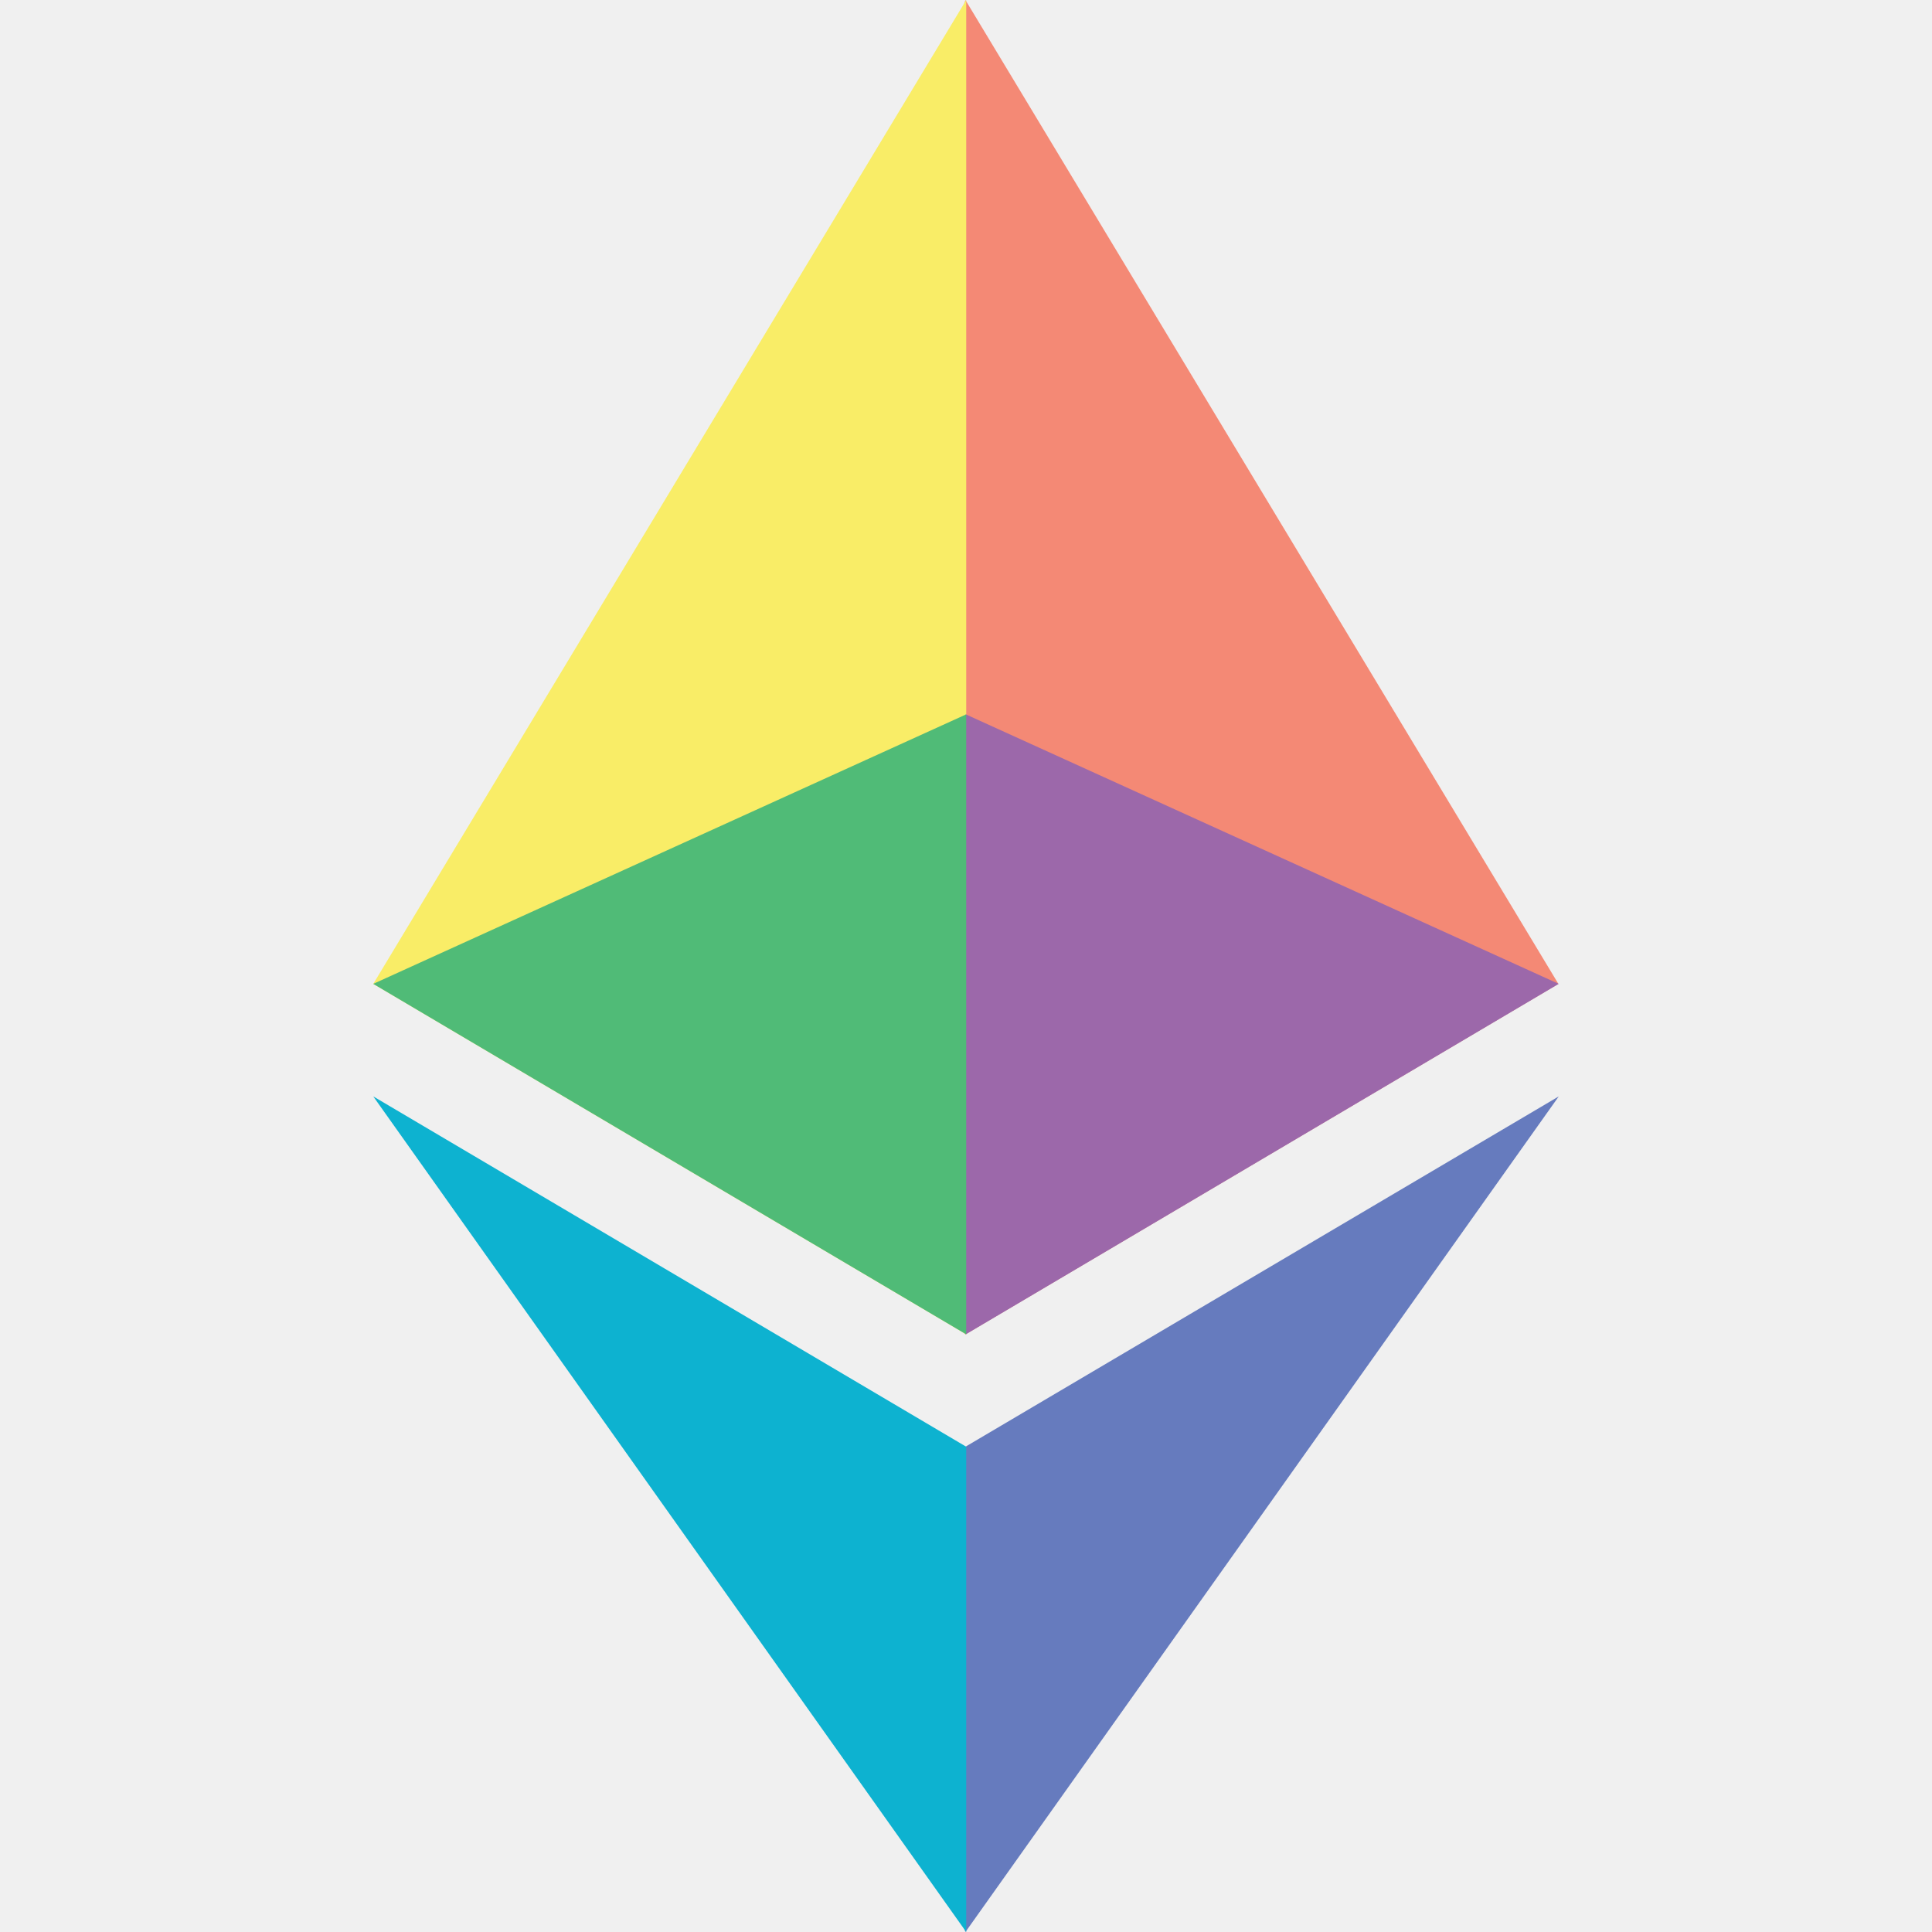
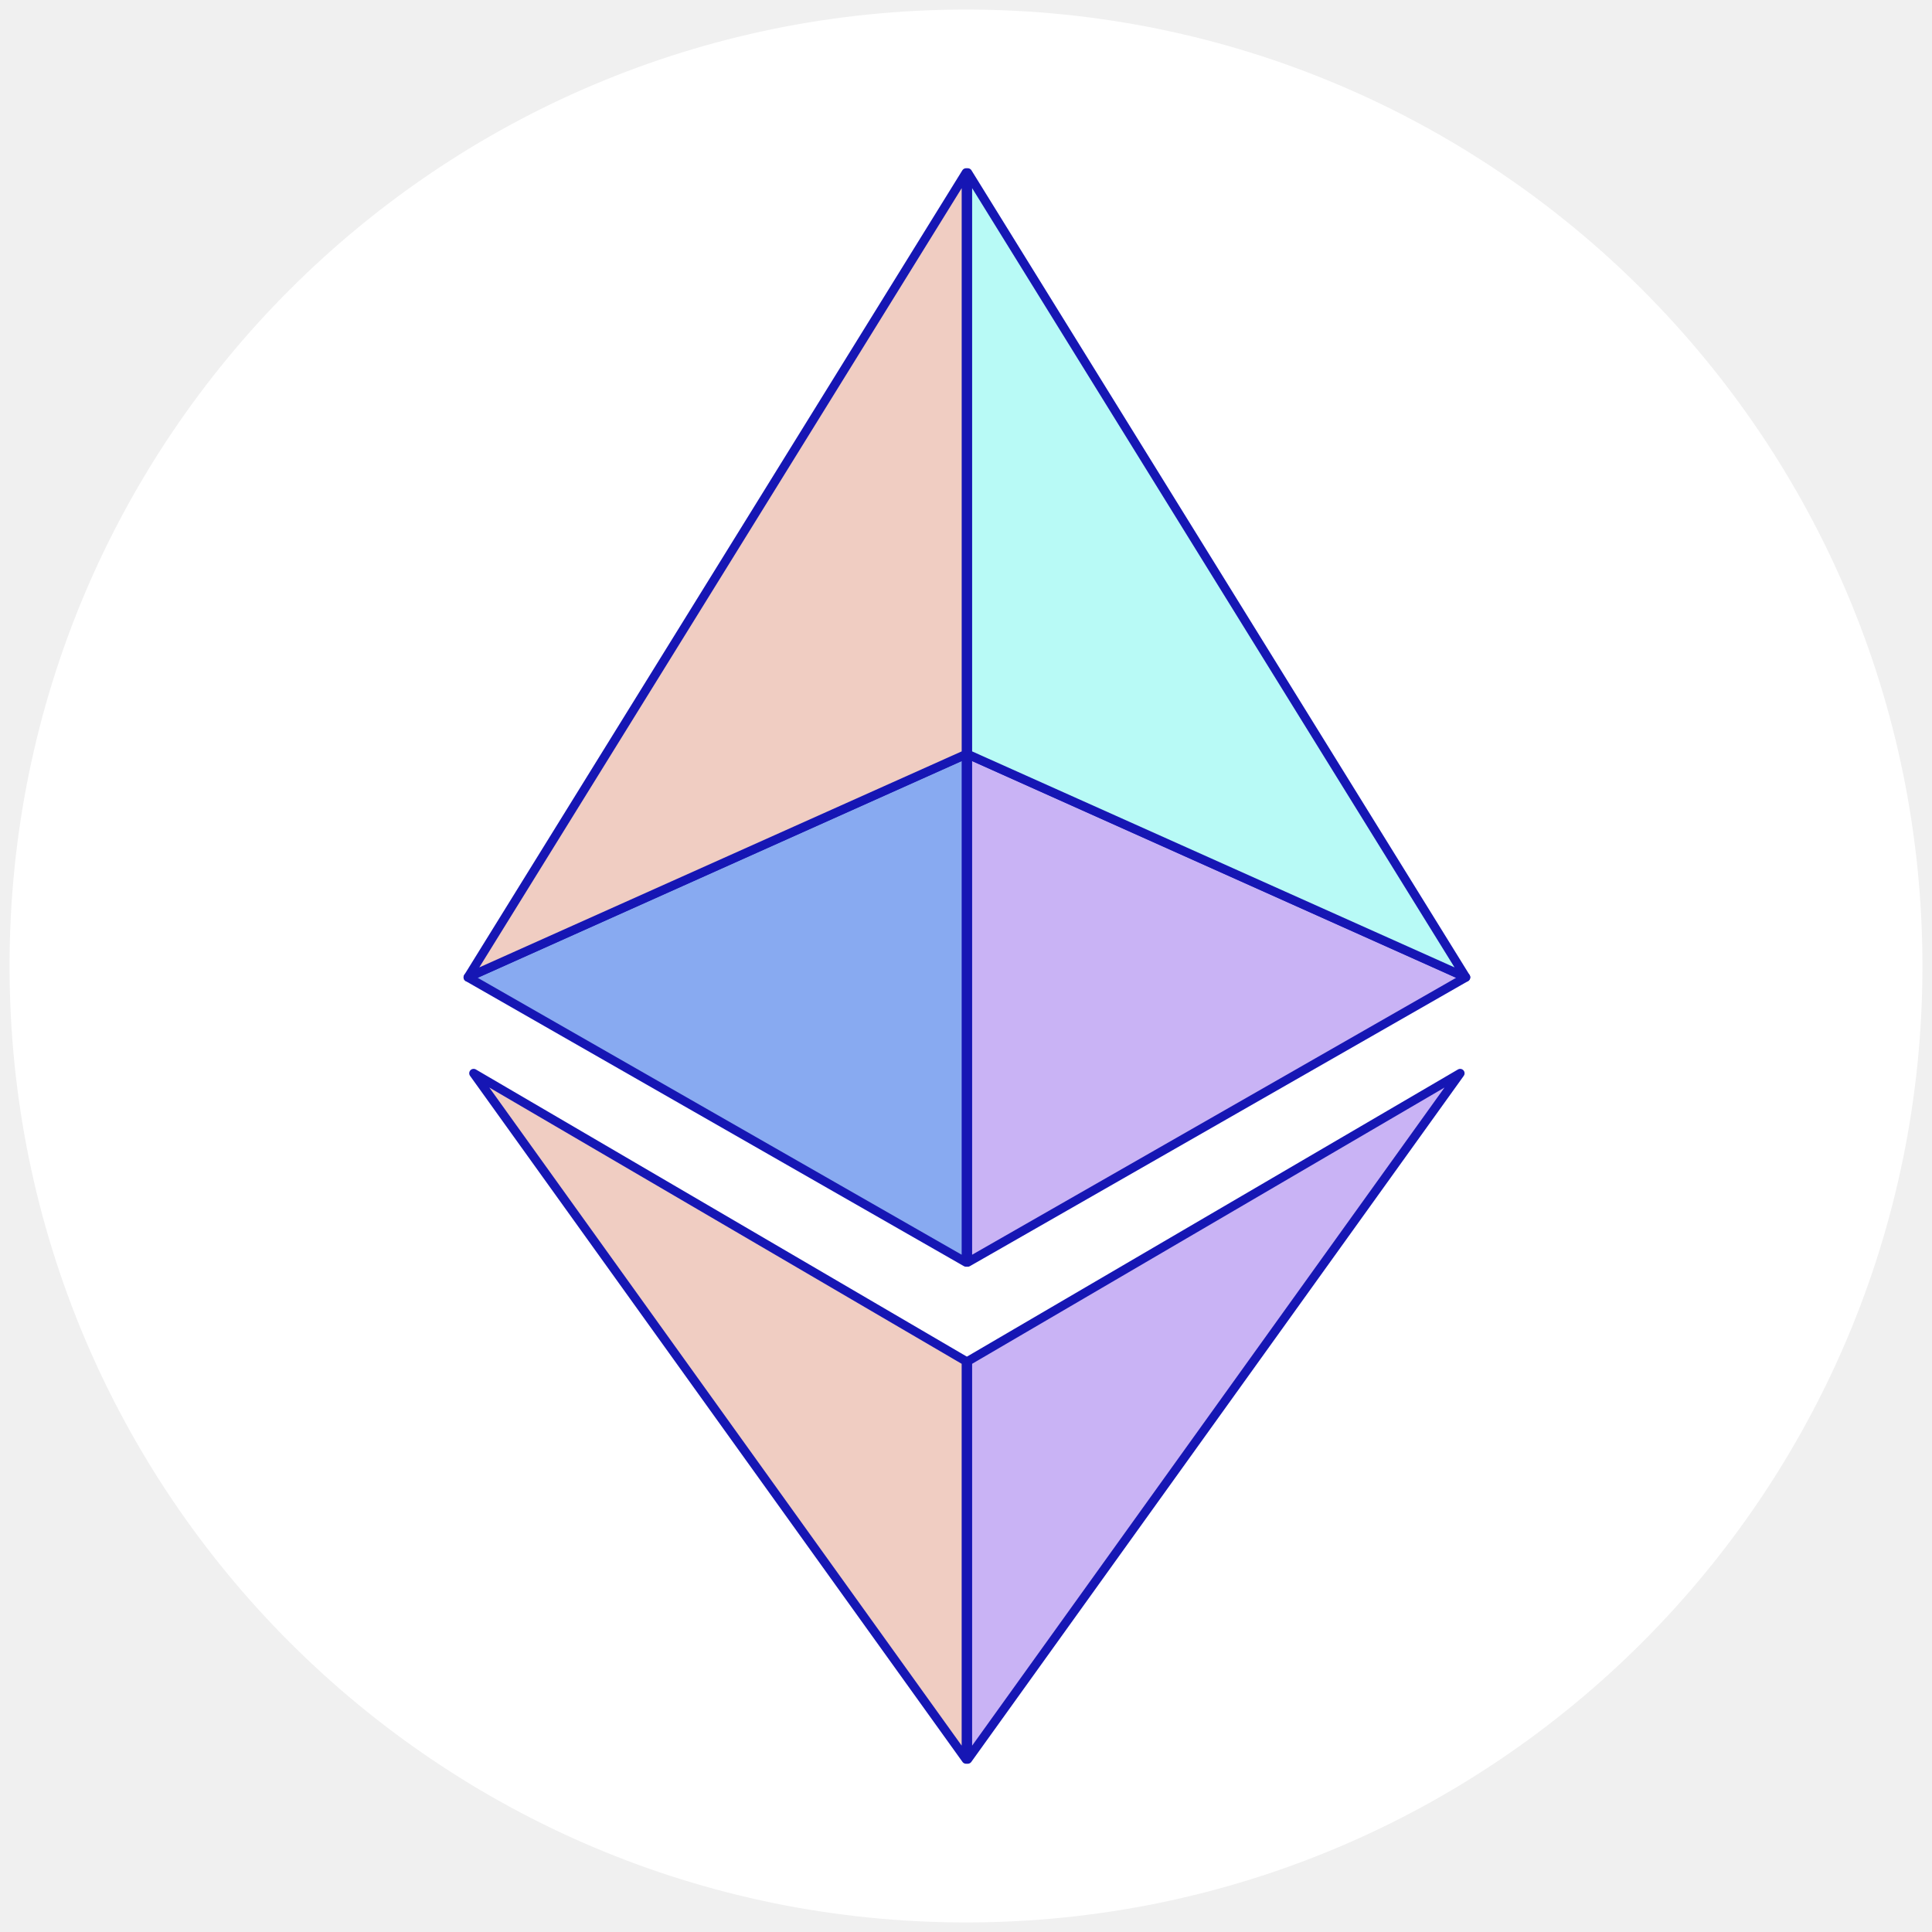
- <svg xmlns="http://www.w3.org/2000/svg" width="200" height="200" viewBox="0 0 200 200" fill="none">
-   <g clip-path="url(#clip0_293_6252)">
-     <path d="M99.941 0L98.6 4.558V136.798L99.941 138.136L161.324 101.852L99.941 0Z" fill="#F48975" />
-     <path d="M100.023 0L38.639 101.852L100.023 138.136V73.951V0Z" fill="#F9ED67" />
-     <path d="M99.942 149.764L99.186 150.687V197.793L99.942 200L161.362 113.499L99.942 149.764Z" fill="#667BBE" />
-     <path d="M100.023 200V149.764L38.639 113.499L100.023 200Z" fill="#0DB2D0" />
-     <path d="M99.971 138.133L161.353 101.849L99.971 73.947V138.133Z" fill="#9C68AA" />
-     <path d="M38.639 101.85L100.023 138.134V73.949L38.639 101.85Z" fill="#50BB77" />
+ <svg xmlns="http://www.w3.org/2000/svg" fill="none" viewBox="0 0 101 101">
+   <rect width="100" height="100" x=".5" y=".5" fill="#fff" rx="50" />
+   <g stroke="#1616B4" stroke-linejoin="round" stroke-width=".461" clip-path="url(#a)">
+     <path fill="#F0CDC2" d="M50.504 91.974v-20.81L24.76 56.107l25.744 35.866Z" />
+     <path fill="#C9B3F5" d="M50.59 91.974v-20.81l25.744-15.056L50.59 91.974Z" />
+     <path fill="#88AAF1" d="M50.504 65.991v-26.56l-26.04 11.66 26.04 14.9Z" />
+     <path fill="#C9B3F5" d="M50.59 65.991v-26.56l26.04 11.66-26.04 14.9Z" />
+     <path fill="#F0CDC2" d="m24.465 51.09 26.04-42.065V39.43l-26.04 11.66Z" />
+     <path fill="#B8FAF6" d="M76.63 51.09 50.59 9.025V39.43l26.04 11.66Z" />
  </g>
  <defs>
-     <clipPath id="clip0_293_6252">
-       <rect width="200" height="200" fill="black" />
+     <clipPath id="a">
+       <path fill="#fff" d="M24.004 8.564h52.995v83.871H24.004z" />
    </clipPath>
  </defs>
</svg>
